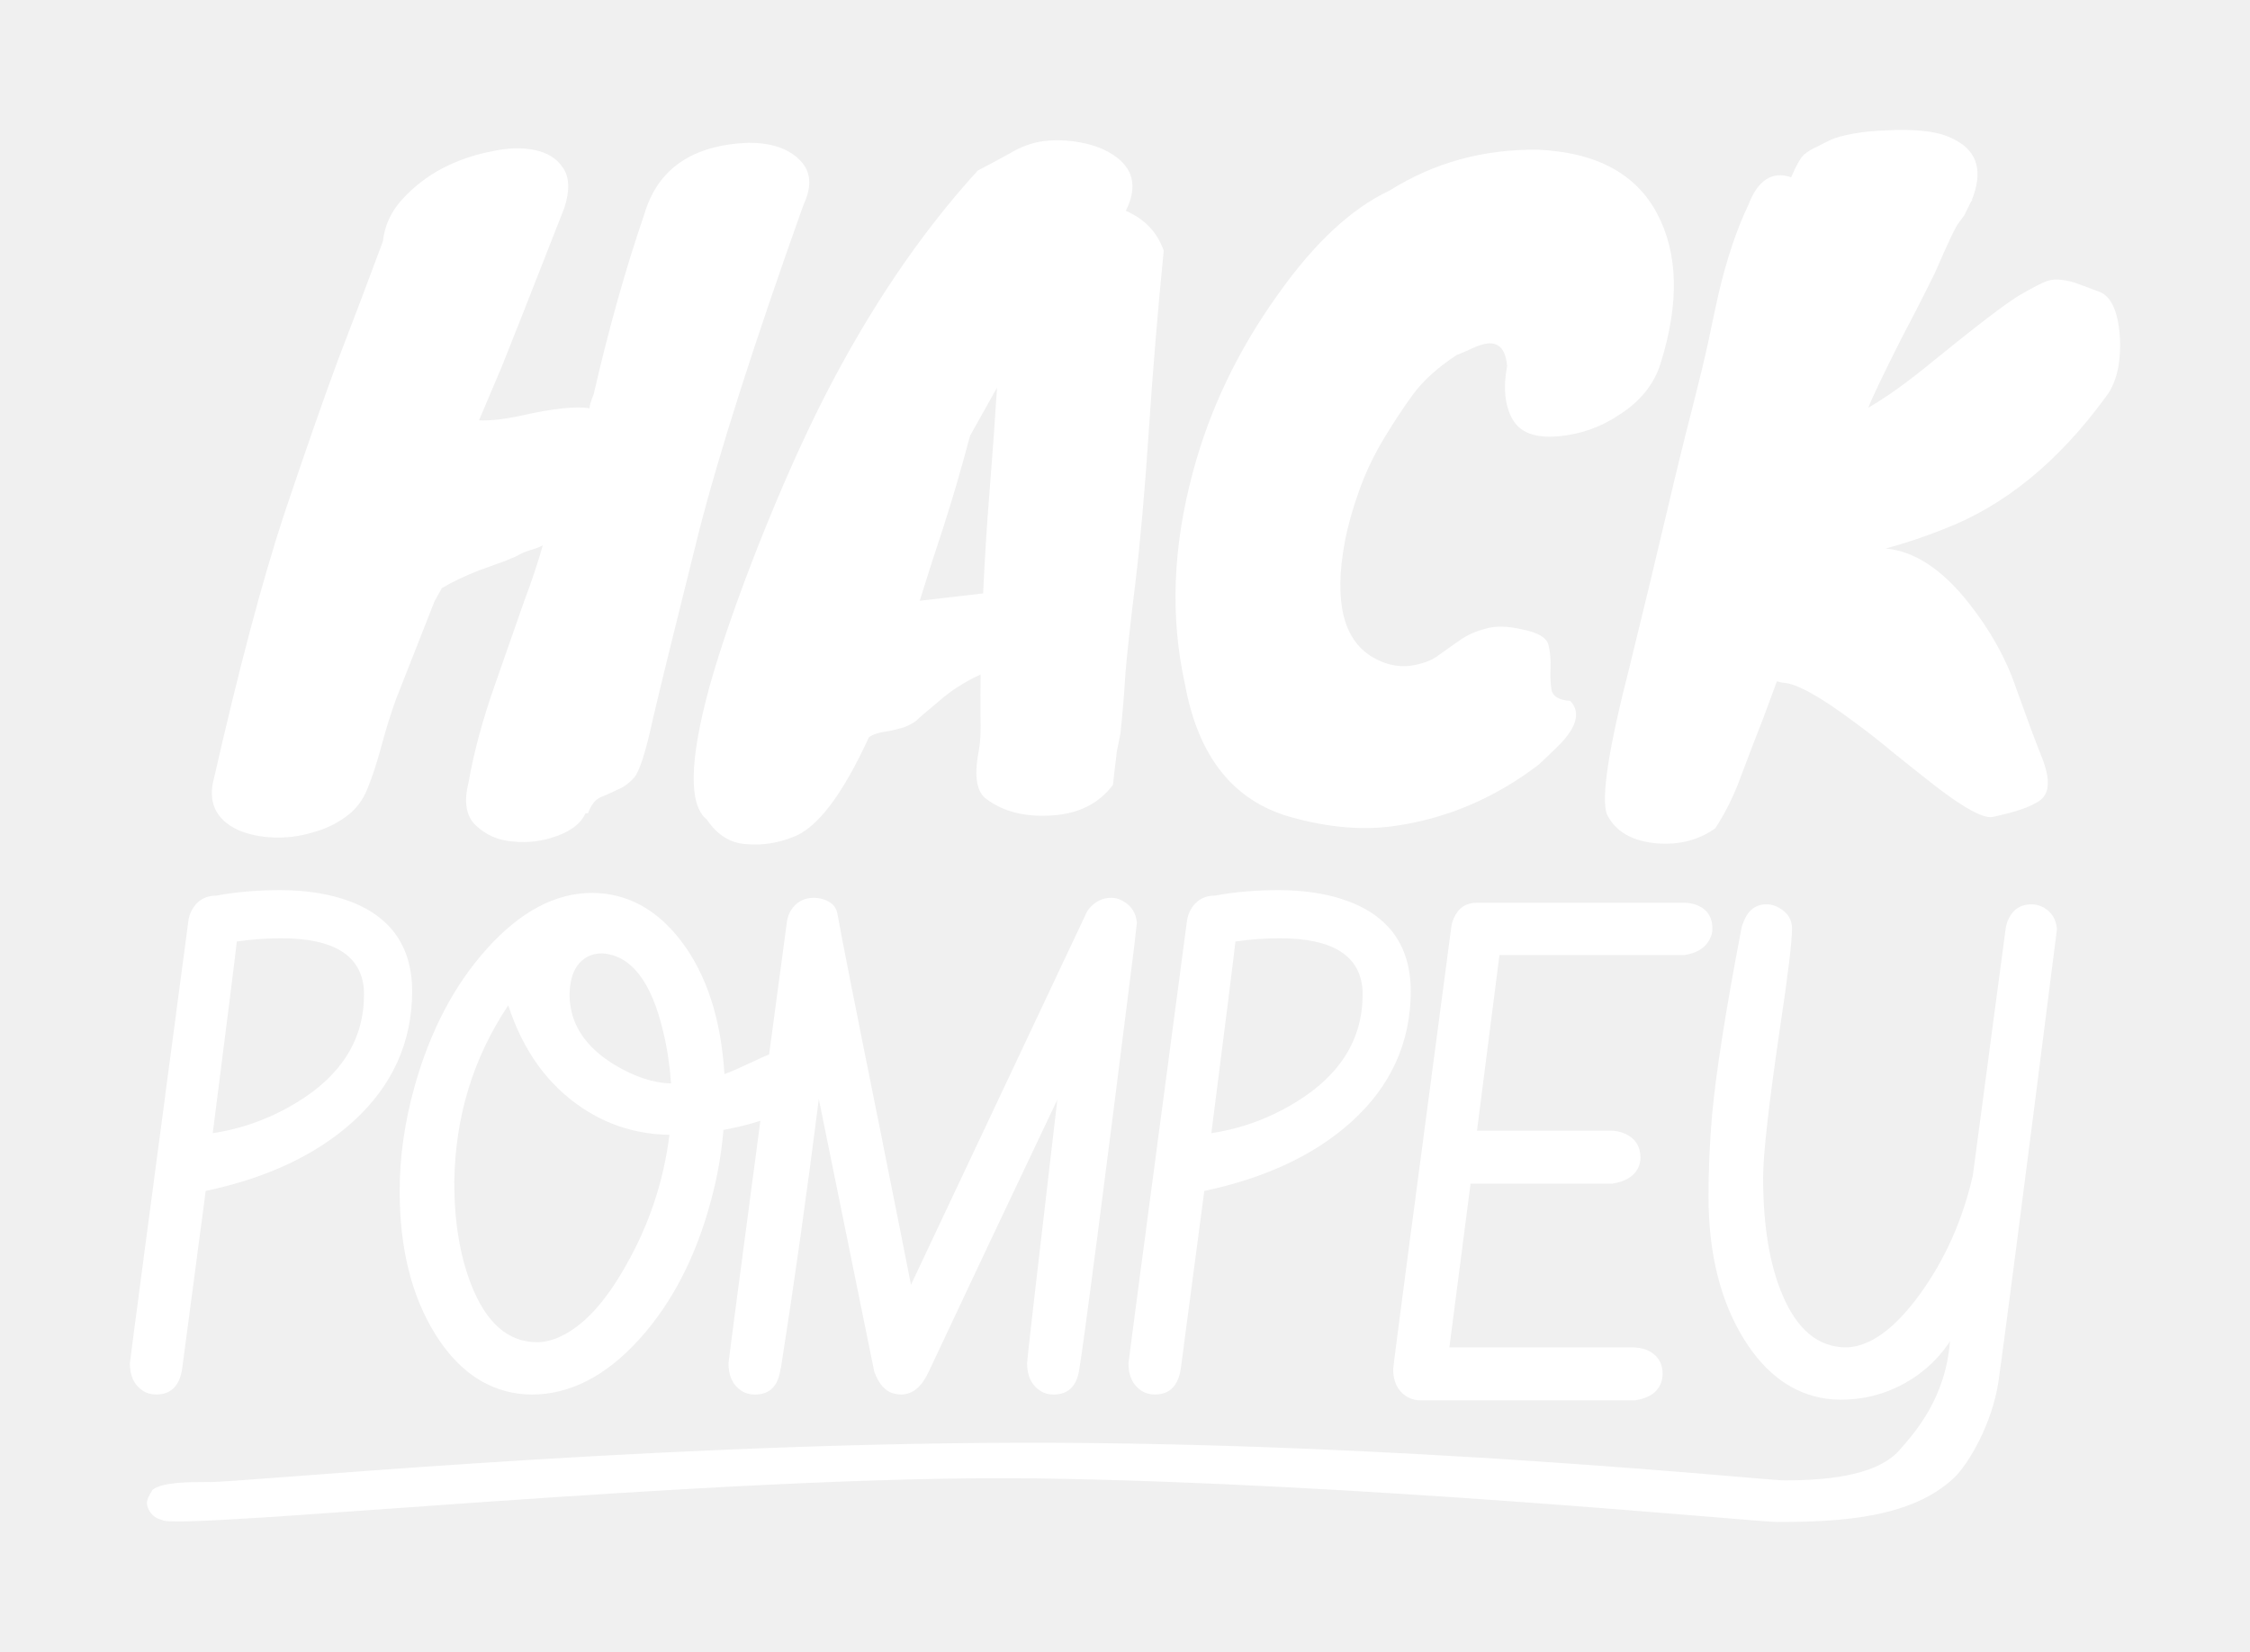
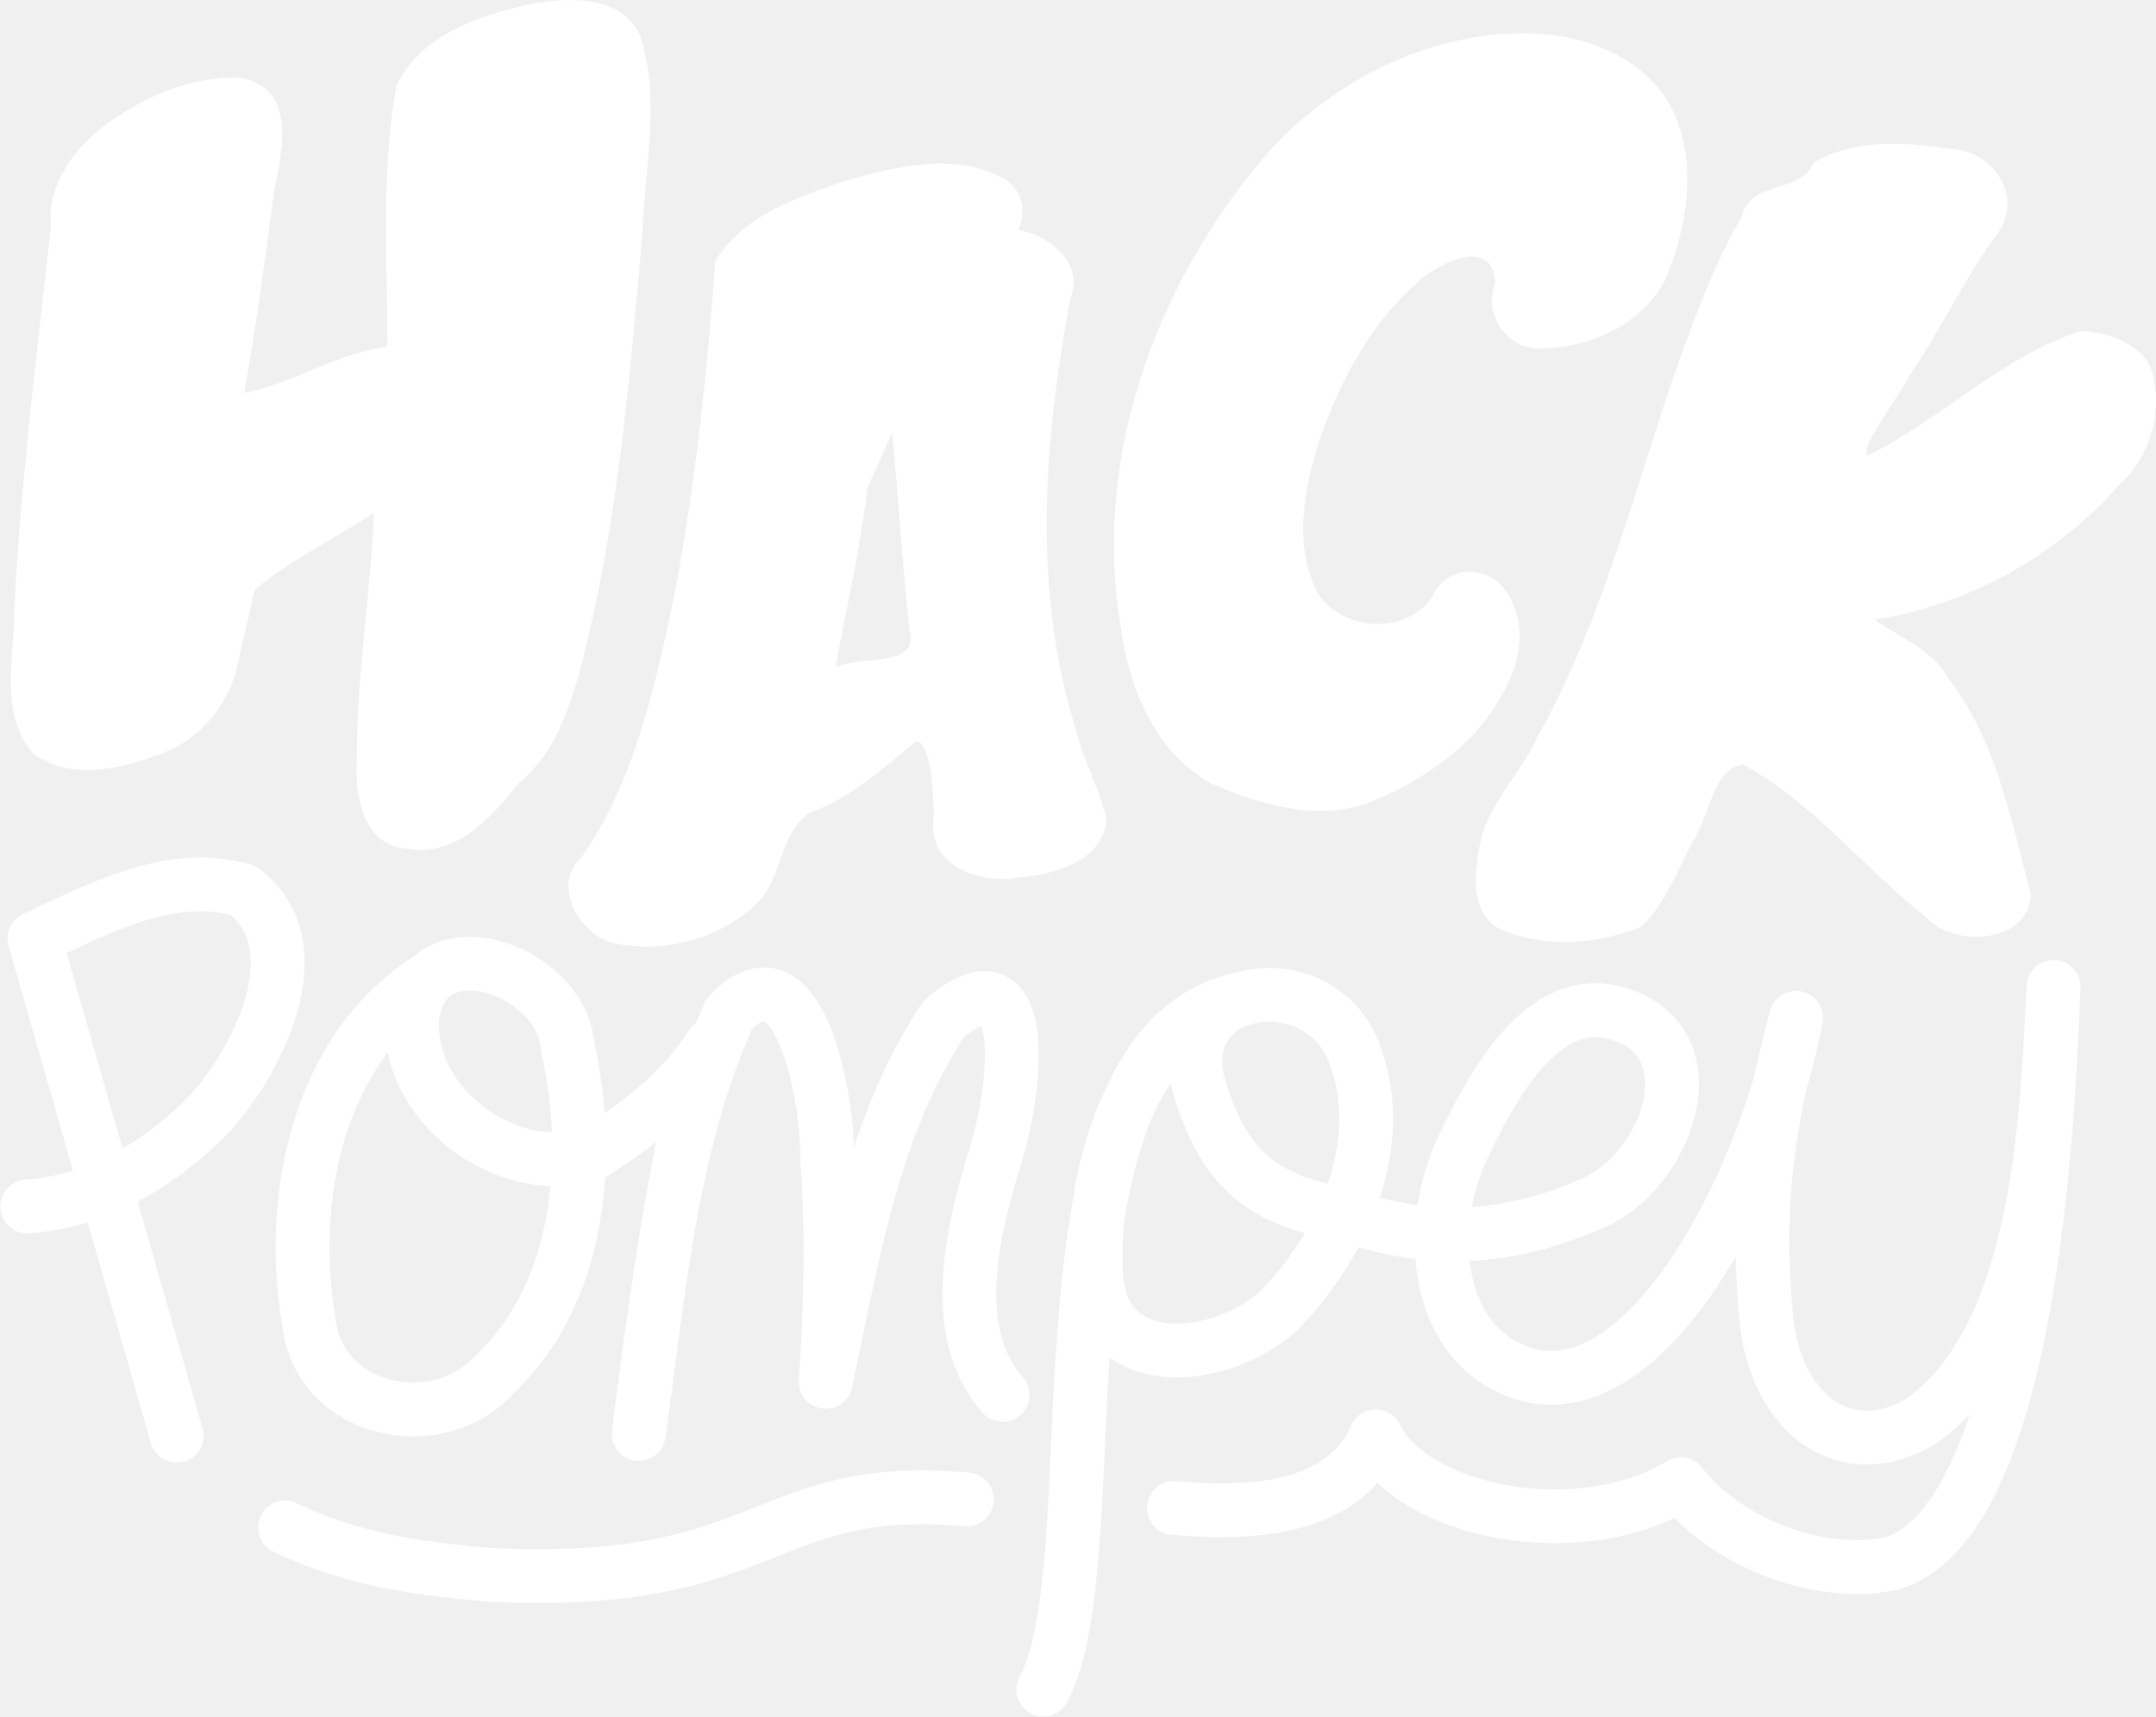
- <svg xmlns="http://www.w3.org/2000/svg" width="346.399" height="254.378" id="svg3202" version="1.1">
-   <defs id="defs3204" />
-   <g id="layer1" transform="translate(-102.2288,-285.8427)">
-     <g transform="matrix(1.811162,0,0,1.811162,-120.4263,183.8401)" id="g4577-7" style="fill:#ffffff;fill-opacity:1">
-       <g transform="matrix(1.728607,0,0,1.728607,-503.8273,-266.5811)" style="font-size:32.341px;font-style:normal;font-variant:normal;font-weight:normal;font-stretch:normal;line-height:125%;letter-spacing:0px;word-spacing:0px;fill:#ffffff;fill-opacity:1;stroke:none;font-family:Vibur;-inkscape-font-specification:Vibur" id="text3147-5-1-9">
-         <path d="m 382.851,235.569 c -0.011,2.506 -0.974,4.632 -2.89,6.38 -1.811,1.642 -4.232,2.785 -7.264,3.427 l -1.153,8.717 c -0.011,0.063 -0.021,0.126 -0.032,0.19 -0.158,0.737 -0.574,1.105 -1.248,1.105 -0.253,0 -0.474,-0.063 -0.663,-0.19 -0.421,-0.274 -0.632,-0.721 -0.632,-1.342 0,-0.074 0.958,-7.322 2.874,-21.745 0.021,-0.179 0.074,-0.353 0.158,-0.521 0.263,-0.495 0.674,-0.742 1.232,-0.742 0.969,-0.179 2.006,-0.268 3.111,-0.268 1.147,3e-5 2.174,0.142 3.079,0.426 2.284,0.726 3.427,2.248 3.427,4.564 m -2.369,0.142 c -2e-5,-0.053 -2e-5,-0.111 0,-0.174 -0.095,-1.727 -1.453,-2.59 -4.074,-2.59 -0.716,2e-5 -1.442,0.053 -2.179,0.158 -0.063,0.6 -0.458,3.743 -1.184,9.428 1.474,-0.221 2.864,-0.732 4.169,-1.532 2.179,-1.337 3.269,-3.1 3.269,-5.29" style="letter-spacing:-2.575px;fill:#ffffff;fill-opacity:1;stroke:none" id="path3252-9-4" />
-         <path style="letter-spacing:-2.575px;fill:#ffffff;fill-opacity:1;stroke:none" d="M 91.188 137.5 C 85.485 137.5 80.079 140.39 74.938 146.125 C 69.961 151.662 66.281 158.654 63.875 167.125 C 62.326 172.596 61.531 178.034 61.531 183.406 C 61.531 192.273 63.371 199.631 67.062 205.531 C 70.391 210.838 74.612 213.869 79.688 214.594 C 80.413 214.693 81.119 214.75 81.844 214.75 C 87.744 214.75 93.264 211.919 98.406 206.25 C 103.482 200.647 107.193 193.453 109.5 184.719 C 110.456 181.192 111.078 177.626 111.375 174 C 113.493 173.604 115.384 173.138 117.062 172.594 C 114.075 195.135 112.156 209.674 112.156 209.938 C 112.156 211.882 112.807 213.299 114.125 214.156 C 114.718 214.552 115.428 214.75 116.219 214.75 C 118.493 214.75 119.794 213.446 120.156 210.875 C 120.19 210.776 120.219 210.72 120.219 210.688 C 122.196 198.163 124.151 184.346 126.062 169.25 L 134.594 211.219 C 135.319 213.229 136.397 214.361 137.781 214.625 C 138.078 214.691 138.389 214.75 138.719 214.75 C 140.367 214.717 141.667 213.754 142.656 211.875 C 142.788 211.644 143.325 210.512 144.281 208.469 C 148.764 198.91 154.937 185.857 162.781 169.344 C 159.683 195.844 158.125 209.377 158.125 209.938 C 158.125 211.882 158.807 213.299 160.125 214.156 C 160.718 214.552 161.396 214.75 162.188 214.75 C 164.462 214.75 165.794 213.446 166.156 210.875 C 166.19 210.776 166.187 210.72 166.188 210.688 C 166.978 205.842 169.811 184.1 174.656 145.438 C 174.788 144.185 174.899 143.081 175.031 142.125 C 174.899 140.609 174.193 139.475 172.875 138.75 C 172.315 138.421 171.72 138.25 171.094 138.25 C 169.676 138.25 168.487 138.874 167.531 140.094 C 167.3 140.456 167.132 140.795 167 141.125 L 140.25 197.844 C 139.525 194.086 137.852 185.762 135.281 172.875 C 131.689 155.077 129.565 144.317 128.906 140.625 C 128.708 139.537 127.917 138.802 126.5 138.406 C 126.104 138.307 125.706 138.25 125.344 138.25 C 123.762 138.25 122.574 138.9 121.75 140.219 C 121.453 140.713 121.255 141.282 121.156 141.875 C 121.057 142.6 120.407 147.497 119.188 156.594 C 118.847 159.155 118.722 159.998 118.406 162.375 C 117.752 162.636 117.07 162.948 116.312 163.312 C 114.203 164.301 112.619 165.011 111.531 165.406 C 111.004 156.87 108.768 150.019 104.812 144.844 C 101.088 139.999 96.527 137.533 91.188 137.5 z M 92.719 146.812 C 97.168 147.109 100.312 151.157 102.125 158.969 C 102.718 161.408 103.115 164.042 103.312 166.844 C 100.577 166.778 97.689 165.813 94.656 164 C 90.701 161.594 88.437 158.622 87.844 155.062 C 87.745 154.469 87.687 153.902 87.688 153.375 C 87.687 150.376 88.593 148.366 90.406 147.344 C 91.098 146.981 91.862 146.813 92.719 146.812 z M 78.25 154.812 C 80.524 161.8 84.317 167.065 89.656 170.625 C 93.677 173.295 98.151 174.684 103.062 174.75 C 102.173 181.902 99.936 188.611 96.344 194.906 C 93.18 200.542 89.811 204.196 86.219 205.844 C 84.999 206.404 83.808 206.688 82.688 206.688 C 78.205 206.688 74.807 203.685 72.5 197.719 C 70.786 193.269 69.938 188.061 69.938 182.062 C 70.069 171.977 72.845 162.888 78.25 154.812 z " transform="matrix(0.3194085,0,0,0.3194085,362.5823,186.7978)" id="path3254-8-2" />
-         <path d="m 431.957,235.569 c -0.011,2.506 -0.974,4.632 -2.89,6.38 -1.811,1.642 -4.232,2.785 -7.264,3.427 l -1.153,8.717 c -0.011,0.063 -0.021,0.126 -0.032,0.19 -0.158,0.737 -0.574,1.105 -1.248,1.105 -0.253,0 -0.474,-0.063 -0.663,-0.19 -0.421,-0.274 -0.632,-0.721 -0.632,-1.342 0,-0.074 0.958,-7.322 2.874,-21.745 0.021,-0.179 0.074,-0.353 0.158,-0.521 0.263,-0.495 0.674,-0.742 1.232,-0.742 0.969,-0.179 2.006,-0.268 3.111,-0.268 1.148,3e-5 2.174,0.142 3.079,0.426 2.284,0.726 3.427,2.248 3.427,4.564 m -2.369,0.142 c -10e-6,-0.053 -10e-6,-0.111 0,-0.174 -0.095,-1.727 -1.453,-2.59 -4.074,-2.59 -0.716,2e-5 -1.442,0.053 -2.179,0.158 -0.063,0.6 -0.458,3.743 -1.184,9.428 1.474,-0.221 2.864,-0.732 4.169,-1.532 2.179,-1.337 3.269,-3.1 3.269,-5.29" style="letter-spacing:-2.575px;fill:#ffffff;fill-opacity:1;stroke:none" id="path3258-2-5" />
-         <path d="m 435.213,231.199 c -1e-5,3e-5 3.374,3e-5 10.122,0 0.211,3e-5 0.405,0.026 0.584,0.079 0.579,0.19 0.869,0.59 0.869,1.2 -2e-5,0.168 -0.037,0.326 -0.111,0.474 -0.211,0.453 -0.632,0.726 -1.263,0.821 l -9.096,0 -1.105,8.638 6.553,0 c 0.253,1e-5 0.49,0.047 0.711,0.142 0.516,0.232 0.774,0.626 0.774,1.184 -10e-6,0.147 -0.026,0.29 -0.079,0.426 -0.19,0.463 -0.621,0.747 -1.295,0.853 l -6.98,0 -1.042,8.054 8.985,0 c 0.242,0 0.468,0.037 0.679,0.111 0.547,0.221 0.821,0.621 0.821,1.2 -10e-6,0.126 -0.021,0.258 -0.063,0.395 -0.168,0.495 -0.6,0.795 -1.295,0.9 l -10.533,0 c -0.263,0 -0.505,-0.068 -0.726,-0.205 -0.421,-0.284 -0.632,-0.726 -0.632,-1.326 0,-0.147 0.953,-7.396 2.858,-21.745 0.021,-0.158 0.063,-0.305 0.126,-0.442 0.221,-0.505 0.6,-0.758 1.137,-0.758" style="letter-spacing:-2.575px;fill:#ffffff;fill-opacity:1;stroke:none" id="path3260-5-5" />
-         <path d="m 462.468,231.278 c 0.2,3e-5 0.395,0.047 0.584,0.142 0.421,0.232 0.647,0.595 0.679,1.09 -1.737,13.718 -2.71,21.127 -2.874,22.234 -0.303,2.049 -1.451,4.047 -2.196,4.751 -2.116,2.001 -5.71,2.164 -8.71,2.164 -0.969,0 -20.726,-1.926 -36.33,-2.142 -15.603,-0.216 -42.645,2.624 -43.076,2.036 -0.528,-0.099 -0.738,-0.598 -0.738,-0.819 0,-0.221 0.159,-0.456 0.275,-0.656 0.478,-0.391 1.836,-0.382 2.721,-0.386 0.941,0.096 20.615,-1.884 39.832,-1.93 18.562,-0.044 36.686,1.847 37.695,1.852 1.632,-0.011 4.423,-0.106 5.647,-1.478 0.775,-0.881 2.275,-2.556 2.496,-5.367 -0.411,0.632 -0.932,1.179 -1.563,1.642 -1.148,0.821 -2.416,1.232 -3.806,1.232 -0.232,0 -0.468,-0.016 -0.711,-0.047 -1.621,-0.232 -2.964,-1.195 -4.027,-2.89 -1.179,-1.884 -1.769,-4.243 -1.769,-7.075 0,-1.284 0.058,-2.611 0.174,-3.979 0.2,-2.148 0.679,-5.195 1.437,-9.143 0.021,-0.126 0.058,-0.247 0.111,-0.363 0.221,-0.579 0.6,-0.869 1.137,-0.869 0.211,3e-5 0.416,0.058 0.616,0.174 0.421,0.242 0.632,0.579 0.632,1.011 -10e-6,0.653 -0.195,2.269 -0.584,4.848 -0.558,3.79 -0.837,6.259 -0.837,7.406 -1e-5,2.358 0.316,4.28 0.947,5.764 0.726,1.727 1.774,2.59 3.143,2.59 0.137,0 0.279,-0.016 0.426,-0.047 1.032,-0.211 2.09,-1.058 3.174,-2.542 1.242,-1.705 2.116,-3.658 2.621,-5.859 l 1.611,-12.112 c 0.021,-0.189 0.074,-0.368 0.158,-0.537 0.232,-0.463 0.6,-0.695 1.105,-0.695" style="letter-spacing:-2.575px;fill:#ffffff;fill-opacity:1;stroke:none" id="path3262-1-4" />
-         <text xml:space="preserve" style="font-size:40px;font-style:normal;font-variant:normal;font-weight:normal;font-stretch:normal;line-height:125%;letter-spacing:0px;word-spacing:0px;fill:#ffffff;fill-opacity:1;stroke:none;font-family:Just Another Hand;-inkscape-font-specification:Just Another Hand" x="374.219" y="271.893" id="text4032-3-9" transform="matrix(1.046199,0,0,1.046199,-18.52451,-12.85441)">
-           <tspan id="tspan4034-2-6" x="374.219" y="271.893" style="font-style:normal;font-variant:normal;font-weight:normal;font-stretch:normal;fill:#ffffff;fill-opacity:1;stroke:none;font-family:Vibur;-inkscape-font-specification:Vibur" />
-         </text>
+ <svg xmlns="http://www.w3.org/2000/svg" width="98.216mm" height="78.215mm" viewBox="0 0 348.011 277.14" id="svg5470" version="1.1">
+   <defs id="defs5472" />
+   <g id="layer1" transform="translate(-172.8384,-263.4781)">
+     <g id="g4305">
+       <g style="fill:#ffffff;fill-opacity:1" id="g4156">
+         <path style="fill:#ffffff;fill-opacity:1" d="m 211.2,370.762 c -1.518,6.893 -6.571,12.623 -13.351,14.717 -6.166,2.39 -14.133,3.853 -19.765,-0.465 -5.434,-6.505 -2.908,-15.569 -2.94,-23.292 1.085,-20.599 3.597,-41.079 5.911,-61.561 -0.707,-6.533 3.407,-12.285 8.325,-16.158 6.273,-4.713 14.113,-8.28 22.071,-7.977 9.268,1.469 7.019,11.675 5.665,18.154 -1.468,10.936 -2.909,21.88 -4.862,32.742 8,-1.555 14.959,-6.513 23.122,-7.446 -0.017,-14.011 -1.039,-28.205 1.426,-42.061 3.882,-8.393 13.763,-11.649 22.189,-13.363 5.999,-1.078 14.496,-1.298 17.273,5.437 3.176,10.15 0.674,20.863 0.3,31.237 -2.1,24.003 -4.017,48.236 -10.282,71.586 -1.836,6.43 -4.234,13.061 -9.562,17.45 -4.427,5.498 -10.089,12.054 -17.995,10.719 -7.343,-0.317 -8.701,-8.777 -8.275,-14.648 -0.045,-13.272 2.211,-26.398 2.761,-39.641 -6.331,4.291 -13.339,7.569 -19.264,12.454" id="path4319-4-1-2-3" />
+         <path style="fill:#ffffff;fill-opacity:1" d="m 414.189,308.842 c -0.651,-7.528 -9.95,-2.53 -13.067,0.671 -7.296,6.646 -12.07,15.719 -15.293,24.937 -2.494,7.88 -4.315,17.196 -0.235,24.841 4.026,6.083 14.047,6.759 18.373,0.615 2.502,-5.777 10.1,-5.32 12.664,0.227 4.098,7.568 -0.918,16.319 -6.059,22.003 -4.75,4.945 -10.861,8.59 -17.207,11.097 -8.346,2.712 -17.408,0.117 -25.113,-3.346 -9.182,-5.134 -13.272,-15.653 -14.571,-25.594 -4.606,-28.104 6.519,-57.135 25.361,-77.883 10.585,-10.686 25.419,-17.875 40.631,-17.552 9.682,0.153 20.545,4.594 23.984,14.376 2.927,7.99 1.309,16.933 -1.683,24.659 -3.361,7.503 -12.011,11.671 -19.924,11.796 -5.553,0.588 -9.69,-4.949 -7.992,-10.099 l 0.134,-0.748" id="path4321-9-8-8-9" />
+         <path style="fill:#ffffff;fill-opacity:1" d="m 337.194,300.574 c 5.014,0.901 10.711,5.423 8.425,11.062 -4.308,22.987 -6.199,47.224 0.959,69.862 1.229,4.862 3.726,9.353 4.867,14.191 -0.411,6.731 -8.383,8.942 -13.973,9.399 -6.603,1.238 -15.372,-1.935 -13.865,-10.048 -0.219,-3.52 -0.29,-11.278 -2.819,-11.942 -5.354,4.283 -10.461,9.156 -17.075,11.481 -5.364,3.309 -4.378,11.026 -9.083,15.072 -5.8,5.408 -14.524,7.65 -22.259,6.176 -5.856,-1.053 -10.74,-9.456 -5.656,-13.919 8.772,-12.736 12.023,-28.257 15.119,-43.152 3.312,-17.554 5.171,-35.348 6.465,-53.153 4.375,-7.271 13.013,-10.198 20.63,-12.828 8.266,-2.4 17.733,-4.791 25.807,-0.577 3.046,1.63 3.904,5.362 2.453,8.375 m -24.306,41.581 c -1.181,9.786 -3.397,19.402 -5.179,29.086 3.871,-2.063 13.64,0.117 11.954,-5.94 -1.153,-10.621 -1.772,-21.291 -2.826,-31.922 -1.316,2.925 -2.632,5.85 -3.949,8.775" id="path4323-2-4-5-7" />
+         <path style="fill:#ffffff;fill-opacity:1" d="m 453.954,298.449 c 1.505,-6.048 9.325,-3.521 11.629,-8.692 6.779,-4.084 15.312,-3.291 22.802,-2.148 6.59,0.613 11.014,7.87 6.915,13.52 -5.403,7.282 -9.17,15.599 -14.286,23.076 -1.893,3.685 -8.144,11.685 -6.766,12.825 11.993,-5.844 21.679,-16.052 34.516,-20.129 4.717,0.244 10.967,2.379 11.711,7.719 1.315,6.251 -0.906,12.907 -5.61,17.192 -10.177,11.433 -24.252,19.302 -39.395,21.694 1.786,1.602 9.407,4.762 11.604,9.131 7.982,10.19 10.404,23.213 13.622,35.425 -0.678,7.782 -12.565,8.466 -17.018,3.398 -10.096,-7.903 -18.119,-18.432 -29.546,-24.601 -4.994,0.806 -5.351,8.787 -8.205,12.663 -2.338,4.645 -4.346,9.84 -8.062,13.499 -7.169,2.949 -15.82,3.574 -23.005,0.373 -5.301,-2.988 -3.898,-10.454 -2.714,-15.446 1.863,-5.662 6.317,-9.975 8.796,-15.373 13.474,-23.981 17.954,-51.565 29.118,-76.507 1.197,-2.589 2.486,-5.136 3.892,-7.618" id="path4325-3-5-4-8" />
      </g>
-     </g>
-     <g id="g6291" transform="matrix(1.811162,0,0,1.811162,2426.524,1047.998)" style="fill:#ffffff;fill-opacity:1">
-       <path id="path4163-0-5" style="font-size:42.38px;font-style:normal;font-variant:normal;font-weight:normal;font-stretch:normal;line-height:125%;letter-spacing:0px;word-spacing:0px;fill:#ffffff;fill-opacity:1;stroke:none;font-family:Knewave;-inkscape-font-specification:Knewave" d="m -1246.373,-369.706 -3.293,8.37 c -0.457,1.281 -0.869,2.607 -1.235,3.979 -0.366,1.372 -0.755,2.561 -1.166,3.567 -0.412,1.052 -1.052,1.875 -1.921,2.47 -0.823,0.595 -1.761,1.029 -2.813,1.303 -1.052,0.32 -2.15,0.457 -3.293,0.412 -1.098,-0.046 -2.081,-0.252 -2.95,-0.617 -1.967,-0.915 -2.653,-2.424 -2.058,-4.528 2.104,-9.239 4.071,-16.648 5.9,-22.228 1.875,-5.58 3.407,-9.97 4.596,-13.172 1.235,-3.201 2.515,-6.586 3.842,-10.153 0.137,-1.326 0.686,-2.515 1.647,-3.567 0.961,-1.052 2.081,-1.921 3.362,-2.607 1.326,-0.686 2.698,-1.166 4.116,-1.441 1.418,-0.32 2.675,-0.366 3.773,-0.137 1.098,0.229 1.898,0.732 2.401,1.509 0.549,0.778 0.595,1.898 0.137,3.362 -1.647,4.208 -2.813,7.181 -3.499,8.919 -0.686,1.738 -1.304,3.293 -1.852,4.665 l -1.921,4.528 c 0.96,0.046 2.172,-0.091 3.636,-0.412 2.653,-0.595 4.574,-0.8 5.763,-0.617 -6e-4,-0.229 0.114,-0.617 0.343,-1.166 1.281,-5.58 2.721,-10.702 4.322,-15.367 1.143,-3.842 4.093,-5.854 8.85,-6.037 1.875,6e-5 3.293,0.457 4.253,1.372 1.052,0.961 1.189,2.264 0.412,3.91 -4.208,11.8 -7.181,21.107 -8.919,27.922 -1.967,7.867 -3.27,13.172 -3.91,15.916 -0.595,2.744 -1.121,4.368 -1.578,4.871 -0.457,0.503 -0.938,0.846 -1.441,1.029 -0.457,0.229 -0.915,0.434 -1.372,0.617 -0.457,0.183 -0.823,0.64 -1.098,1.372 l -0.206,-4.6e-4 c -0.366,0.823 -1.166,1.464 -2.401,1.921 -1.235,0.457 -2.493,0.617 -3.773,0.48 -1.235,-0.091 -2.287,-0.549 -3.156,-1.372 -0.823,-0.778 -1.029,-1.99 -0.617,-3.636 0.457,-2.607 1.212,-5.397 2.264,-8.37 1.052,-3.019 1.875,-5.374 2.47,-7.066 0.64,-1.692 1.166,-3.27 1.578,-4.734 -0.366,0.183 -0.732,0.32 -1.098,0.412 -0.32,0.091 -0.732,0.274 -1.235,0.549 -0.503,0.229 -1.029,0.435 -1.578,0.617 -0.503,0.183 -1.006,0.366 -1.509,0.549 -1.281,0.503 -2.333,1.006 -3.156,1.509 l -0.617,1.098" />
-       <path id="path4167-9-8" style="font-size:42.38px;font-style:normal;font-variant:normal;font-weight:normal;font-stretch:normal;line-height:125%;letter-spacing:0px;word-spacing:0px;fill:#ffffff;fill-opacity:1;stroke:none;font-family:Knewave;-inkscape-font-specification:Knewave" d="m -1155.209,-389.681 c -0.116,-1.367 -0.652,-2.01 -1.609,-1.929 -0.365,0.031 -0.79,0.159 -1.276,0.383 -0.486,0.225 -0.951,0.425 -1.395,0.6 -1.609,1.054 -2.846,2.169 -3.71,3.343 -0.823,1.125 -1.657,2.389 -2.502,3.792 -0.845,1.403 -1.546,2.885 -2.102,4.447 -0.556,1.562 -0.961,3.019 -1.214,4.371 -0.909,4.988 -0.13,8.227 2.337,9.717 1.015,0.603 2.046,0.86 3.095,0.771 1.09,-0.138 1.936,-0.439 2.54,-0.903 0.649,-0.468 1.277,-0.911 1.884,-1.33 0.607,-0.419 1.315,-0.731 2.124,-0.937 0.85,-0.256 1.908,-0.23 3.174,0.076 1.307,0.257 2.033,0.7 2.178,1.33 0.145,0.63 0.201,1.291 0.168,1.982 -0.034,0.691 0,1.309 0.088,1.852 0.137,0.539 0.668,0.839 1.591,0.898 0.959,1.021 0.523,2.388 -1.305,4.104 -0.467,0.453 -0.912,0.88 -1.337,1.284 -3.707,2.838 -7.76,4.581 -12.157,5.228 -2.765,0.417 -5.769,0.167 -9.014,-0.752 -4.844,-1.38 -7.825,-5.144 -8.942,-11.292 -1.26,-5.677 -1.035,-11.686 0.678,-18.027 1.429,-5.353 3.848,-10.4 7.256,-15.141 3.075,-4.345 6.224,-7.274 9.447,-8.786 3.791,-2.386 8.008,-3.546 12.649,-3.48 4.93,0.226 8.296,2.029 10.097,5.411 1.801,3.382 1.907,7.619 0.318,12.71 -0.537,1.79 -1.72,3.267 -3.55,4.431 -1.564,1.05 -3.302,1.656 -5.216,1.818 -1.914,0.162 -3.195,-0.326 -3.842,-1.465 -0.651,-1.184 -0.801,-2.686 -0.45,-4.506" />
-       <path d="m -1187.62,-402.886 c 1.614,0.7 2.688,1.832 3.223,3.396 -0.515,5.178 -0.941,10.326 -1.276,15.444 -0.34,5.073 -0.719,9.345 -1.137,12.819 -0.422,3.427 -0.704,5.995 -0.846,7.704 -0.097,1.705 -0.239,3.413 -0.427,5.125 l -0.299,1.468 c -0.052,0.509 -0.108,0.972 -0.167,1.389 -0.056,0.463 -0.11,0.949 -0.162,1.458 -1.163,1.558 -2.839,2.423 -5.028,2.593 -2.325,0.181 -4.218,-0.268 -5.678,-1.348 -0.87,-0.575 -1.112,-1.909 -0.724,-4.004 0.164,-0.838 0.219,-1.898 0.166,-3.178 -0.011,-1.329 0,-2.431 0.017,-3.304 l -0.011,-0.137 c -1.329,0.608 -2.509,1.365 -3.539,2.271 -1.034,0.86 -1.679,1.415 -1.935,1.664 -0.259,0.204 -0.612,0.392 -1.057,0.564 -0.449,0.127 -0.854,0.227 -1.215,0.301 -0.863,0.113 -1.445,0.296 -1.746,0.549 -2.276,4.948 -4.442,7.777 -6.497,8.487 -1.29,0.513 -2.606,0.707 -3.946,0.582 -1.337,-0.08 -2.446,-0.773 -3.327,-2.081 -1.565,-1.255 -1.491,-5.022 0.222,-11.302 0.934,-3.33 2.32,-7.337 4.157,-12.021 1.88,-4.734 3.715,-8.867 5.504,-12.401 3.859,-7.594 8.241,-14.082 13.144,-19.463 0.838,-0.432 1.741,-0.915 2.709,-1.449 0.964,-0.58 1.923,-0.929 2.877,-1.049 1,-0.124 2.034,-0.089 3.104,0.103 1.07,0.192 1.991,0.533 2.763,1.024 1.786,1.146 2.163,2.745 1.13,4.798 m -13.239,19.127 c -0.745,2.81 -1.506,5.416 -2.283,7.816 -0.78,2.354 -1.445,4.425 -1.994,6.21 l 5.388,-0.625 c 0.138,-2.947 0.323,-5.874 0.556,-8.782 0.233,-2.908 0.443,-5.815 0.629,-8.719 l -2.296,4.101" style="font-size:42.38px;font-style:normal;font-variant:normal;font-weight:normal;font-stretch:normal;line-height:125%;letter-spacing:0px;word-spacing:0px;fill:#ffffff;fill-opacity:1;stroke:none;font-family:Knewave;-inkscape-font-specification:Knewave" id="path4165-9-0" />
-       <path id="path4169-9-7" style="font-size:42.38px;font-style:normal;font-variant:normal;font-weight:normal;font-stretch:normal;line-height:125%;letter-spacing:0px;word-spacing:0px;fill:#ffffff;fill-opacity:1;stroke:none;font-family:Knewave;-inkscape-font-specification:Knewave" d="m -1134.706,-403.377 c 0.814,-2.126 2.028,-2.913 3.644,-2.36 0.431,-1.018 0.803,-1.668 1.116,-1.951 0.359,-0.284 0.719,-0.499 1.081,-0.646 0.361,-0.192 0.745,-0.385 1.152,-0.579 0.407,-0.194 1.042,-0.37 1.908,-0.53 0.865,-0.16 1.823,-0.254 2.875,-0.281 1.05,-0.072 2.103,-0.055 3.158,0.055 1.101,0.109 2.023,0.382 2.767,0.82 1.811,1.005 2.244,2.686 1.299,5.044 0.09,-0.048 0.069,-0.002 -0.065,0.139 l -0.587,1.182 -0.464,0.63 c -0.223,0.235 -0.895,1.648 -2.017,4.239 -0.912,1.854 -1.848,3.686 -2.807,5.495 -1.566,3.106 -2.52,5.099 -2.863,5.977 1.577,-0.911 3.396,-2.216 5.456,-3.917 3.898,-3.167 6.387,-5.063 7.469,-5.686 1.082,-0.623 1.827,-1.009 2.235,-1.157 0.454,-0.149 0.887,-0.183 1.301,-0.103 0.413,0.035 0.85,0.138 1.312,0.309 l 1.732,0.641 c 1.107,0.337 1.736,1.647 1.887,3.931 0.104,2.239 -0.309,3.943 -1.239,5.111 -4.019,5.504 -8.611,9.238 -13.776,11.204 -1.585,0.636 -3.217,1.182 -4.898,1.638 2.43,0.211 4.781,1.751 7.052,4.619 1.845,2.331 3.189,4.743 4.033,7.238 0.889,2.493 1.578,4.351 2.067,5.573 0.488,1.177 0.695,2.086 0.62,2.729 -0.027,0.687 -0.403,1.2 -1.126,1.539 -0.676,0.384 -1.856,0.758 -3.539,1.122 -0.774,0.158 -2.398,-0.715 -4.872,-2.618 -1.074,-0.841 -2.219,-1.749 -3.434,-2.724 -1.216,-1.02 -2.431,-1.972 -3.643,-2.856 -2.799,-2.077 -4.749,-3.147 -5.849,-3.21 -0.091,8.8e-4 -0.276,-0.038 -0.552,-0.123 l -1.154,3.118 c -0.601,1.526 -1.222,3.143 -1.863,4.853 -0.597,1.663 -1.335,3.169 -2.215,4.519 -1.392,0.997 -3.028,1.429 -4.907,1.295 -2.155,-0.172 -3.595,-1.004 -4.32,-2.495 -0.494,-1.405 0.151,-5.586 1.937,-12.541 1.199,-4.881 2.231,-9.163 3.095,-12.846 0.865,-3.683 1.609,-6.722 2.232,-9.117 0.622,-2.441 1.076,-4.329 1.362,-5.663 0.284,-1.38 0.57,-2.714 0.856,-4.003 0.7,-2.992 1.548,-5.531 2.546,-7.616" />
+       <g transform="matrix(1.085076,0,0,1.085076,397.7908,-292.0947)" style="stroke:#ffffff;stroke-opacity:1" id="g4885-1">
+         <path style="fill:none;stroke:#ffffff;stroke-width:8;stroke-linecap:round;stroke-linejoin:round;stroke-miterlimit:4;stroke-dasharray:none;stroke-opacity:1" d="m -181.027,725.594 c -7.052,-24.661 -14.105,-49.322 -21.157,-73.983 9.485,-4.399 20.322,-10.294 31.015,-7.142 10.723,8.009 2.515,24.78 -4.607,32.828 -7.139,7.55 -16.933,13.502 -27.482,14.2" id="path4297-4-3-6" />
+         <path style="fill:none;stroke:#ffffff;stroke-width:8;stroke-linecap:round;stroke-linejoin:round;stroke-miterlimit:4;stroke-dasharray:none;stroke-opacity:1" d="m -143.333,657.507 c -16.783,10.451 -21.166,32.943 -18.042,51.077 1.412,13.383 18.782,17.318 27.441,8.1 12.998,-12.112 14.767,-32.412 11.066,-48.881 -0.752,-11.733 -21.613,-18.842 -23.146,-4.211 -0.699,13.611 15.264,24.334 27.211,19.858 6.471,-4.315 13.027,-9.111 17.183,-15.826 -5.177,10.733 -10.664,57.716 -10.664,57.716 2.98,-21.043 4.651,-42.927 13.457,-62.514 10.647,-11.289 14.726,13.514 14.536,21.043 0.809,11.221 0.581,22.498 -0.191,33.715 3.965,-18.462 6.935,-38.141 17.665,-54.101 12.876,-10.715 10.691,10.091 7.833,19.593 -2.858,9.501 -8.055,26.405 0.818,36.451" id="path4299-9-3-1" />
+         <path style="fill:none;stroke:#ffffff;stroke-width:8;stroke-linecap:round;stroke-linejoin:round;stroke-miterlimit:4;stroke-dasharray:none;stroke-opacity:1" d="m -52.132,763.374 c 10.674,-19.848 -3.406,-94.084 28.596,-102.576 -15.608,4.686 -21.695,26.707 -20.687,41.229 1.125,14.806 18.861,12.505 27.143,4.983 9.46,-9.701 16.489,-24.934 11.143,-38.547 -5.346,-13.613 -27.977,-10.207 -22.771,5.99 5.206,16.197 13.721,16.281 25.549,19.526 11.827,3.244 22.755,1.528 33.063,-3.102 10.308,-4.631 17.138,-22.133 5.161,-27.453 -11.978,-5.32 -19.995,9.216 -24.849,19.484 -5.341,11.297 -4.557,29.147 9.302,33.505 18.711,5.467 36.143,-29.846 40.344,-53.001 -4.881,18.215 -5.744,29.543 -4.469,44.272 1.275,14.729 11.934,22.519 23.101,15.716 18.284,-12.867 18.688,-47.744 19.675,-64.566 -1.039,28.409 -4.768,79.457 -23.912,85.728 -11.085,2.477 -25.181,-3.371 -31.536,-11.765 -15.36,9.268 -39.9,4.102 -45.39,-7.118 -4.916,11.402 -19.631,11.588 -30.007,10.666" id="path4313-0-6-0" />
+         <path style="fill:none;stroke:#ffffff;stroke-width:8;stroke-linecap:round;stroke-linejoin:miter;stroke-miterlimit:4;stroke-dasharray:none;stroke-opacity:1" d="m -63.481,735.08 c -30.773,-2.763 -28.924,13.362 -71.042,11.193 -10.738,-0.897 -20.586,-2.305 -30.387,-7.039" id="path4315-8-6-5-2" />
+       </g>
    </g>
  </g>
</svg>
